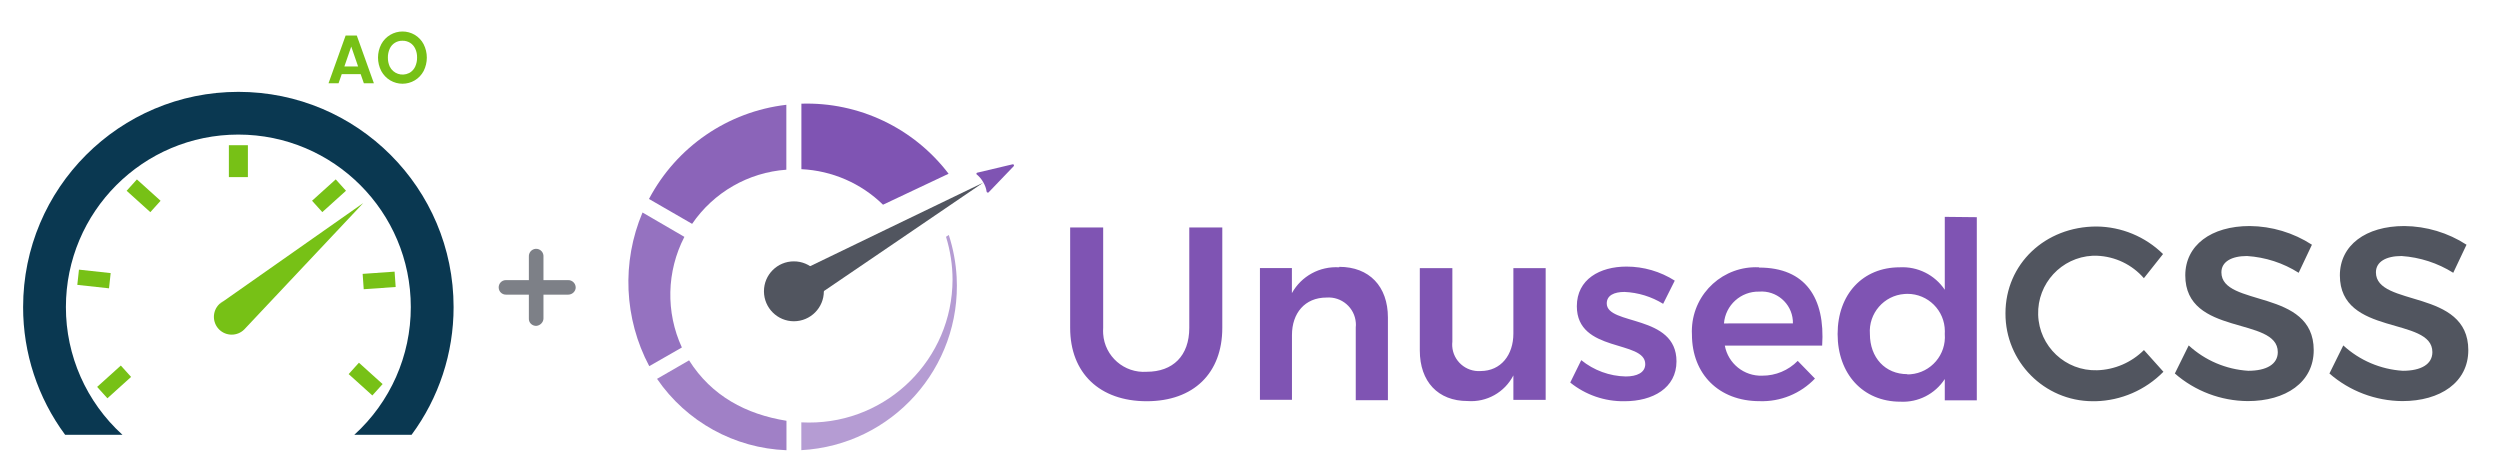
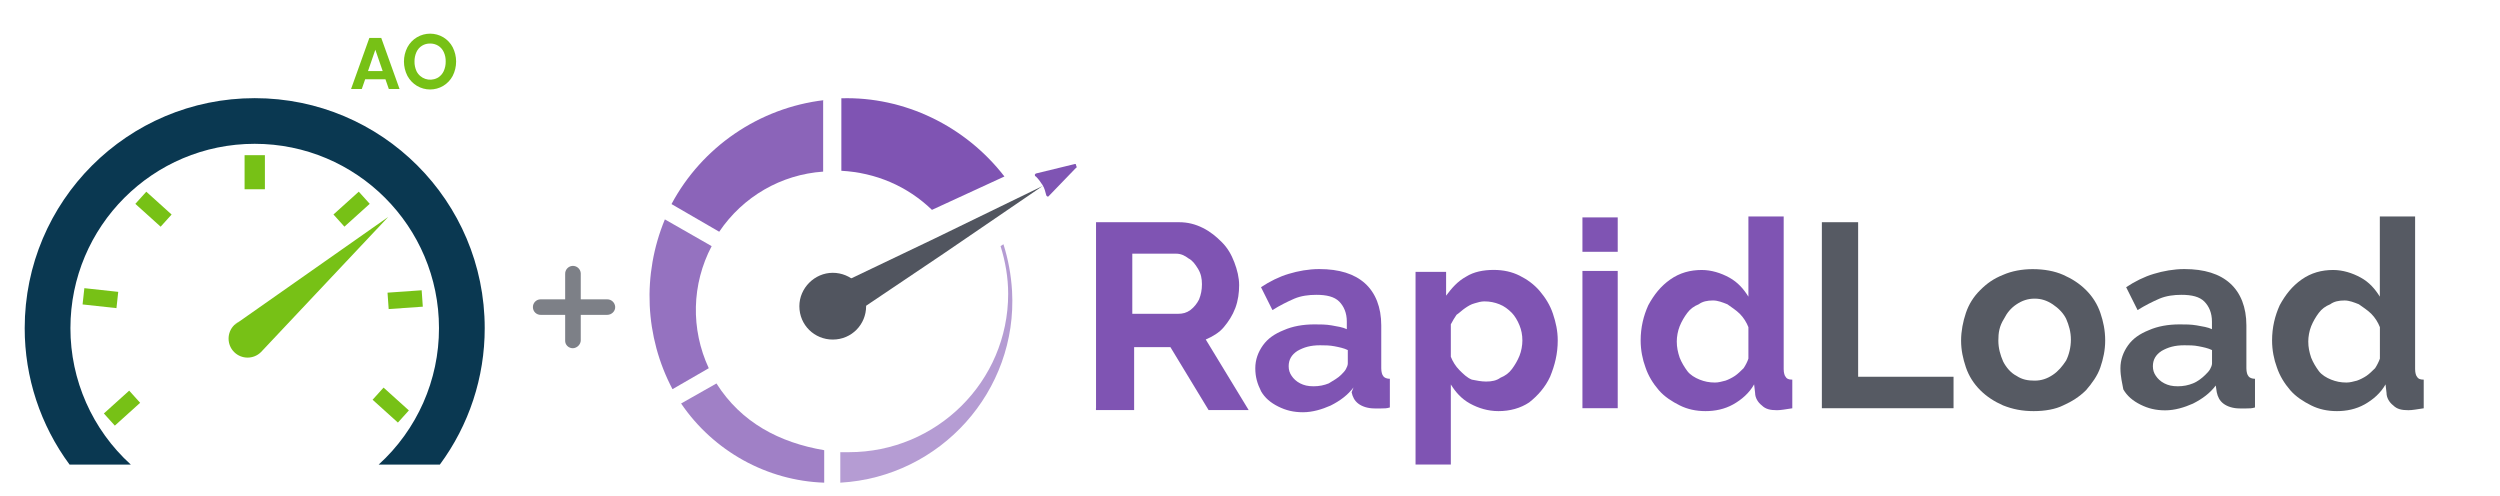
- <svg xmlns="http://www.w3.org/2000/svg" version="1.1" id="Layer_1" x="0px" y="0px" viewBox="0 0 3785.9 701.6" style="enable-background:new 0 0 3785.9 701.6;" xml:space="preserve">
+ <svg xmlns="http://www.w3.org/2000/svg" version="1.1" id="Layer_1" x="0px" y="0px" viewBox="0 0 3542.8 701.6" style="enable-background:new 0 0 3542.8 701.6;" xml:space="preserve">
  <style type="text/css">
	.st0{fill:#77C116;}
	.st1{fill:#0A3851;}
- 	.st2{fill-rule:evenodd;clip-rule:evenodd;fill:#7F54B3;}
- 	.st3{fill-rule:evenodd;clip-rule:evenodd;fill:#51555F;}
- 	.st4{fill-rule:evenodd;clip-rule:evenodd;fill:#B59CD3;}
- 	.st5{fill-rule:evenodd;clip-rule:evenodd;fill:#A080C6;}
- 	.st6{fill-rule:evenodd;clip-rule:evenodd;fill:#9572C0;}
- 	.st7{fill-rule:evenodd;clip-rule:evenodd;fill:#8B64B9;}
- 	.st8{opacity:0.75;}
- 	.st9{fill:#51555F;}
+ 	.st2{opacity:0.75;}
+ 	.st3{fill:#51555F;}
+ 	.st4{fill:#7F54B3;}
+ 	.st5{fill:#565A63;}
+ 	.st6{fill-rule:evenodd;clip-rule:evenodd;fill:#B59CD3;}
+ 	.st7{fill-rule:evenodd;clip-rule:evenodd;fill:#A080C6;}
+ 	.st8{fill-rule:evenodd;clip-rule:evenodd;fill:#9572C0;}
+ 	.st9{fill-rule:evenodd;clip-rule:evenodd;fill:#8B64B9;}
+ 	.st10{fill-rule:evenodd;clip-rule:evenodd;fill:#7F54B3;}
+ 	.st11{fill-rule:evenodd;clip-rule:evenodd;fill:#51555F;}
</style>
  <g>
-     <path class="st0" d="M546.2,112.3h-28.7l-4.8,13.8h-15.2l25.9-72.3h16.9l25.9,72.3h-15.2L546.2,112.3z M542.3,100.7l-10.4-30.2   l-10.4,30.2H542.3z" />
-     <path class="st0" d="M590.9,121.7c-5.7-3.4-10.3-8.3-13.5-14.1c-6.6-12.8-6.6-28,0-40.7c3.1-5.8,7.8-10.7,13.5-14.1   c11.5-6.8,25.8-6.8,37.3,0c5.6,3.4,10.3,8.3,13.3,14.1c6.5,12.8,6.5,27.9,0,40.7c-3.1,5.8-7.7,10.7-13.4,14.1   C616.7,128.5,602.4,128.5,590.9,121.7z M621,109.8c3.4-2.2,6.1-5.3,7.8-9c1.9-4.3,2.9-8.9,2.8-13.6c0.1-4.7-0.8-9.3-2.8-13.5   c-1.7-3.7-4.4-6.8-7.8-8.9c-3.5-2.1-7.4-3.2-11.5-3.1c-4.1-0.1-8.1,1-11.5,3.1c-3.4,2.1-6.1,5.2-7.8,8.9c-1.9,4.2-2.9,8.9-2.8,13.5   c-0.1,4.7,0.9,9.3,2.8,13.6c5.3,10.8,18.3,15.2,29.1,9.9C619.9,110.5,620.5,110.2,621,109.8z" />
+     <path class="st0" d="M546.2,112.3h-28.7l-4.8,13.8h-15.2l25.9-72.3h16.9l25.9,72.3H551L546.2,112.3z M542.3,100.7l-10.4-30.2   l-10.4,30.2H542.3z" />
+     <path class="st0" d="M590.9,121.7c-5.7-3.4-10.3-8.3-13.5-14.1c-6.6-12.8-6.6-28,0-40.7c3.1-5.8,7.8-10.7,13.5-14.1   c11.5-6.8,25.8-6.8,37.3,0c5.6,3.4,10.3,8.3,13.3,14.1c6.5,12.8,6.5,27.9,0,40.7c-3.1,5.8-7.7,10.7-13.4,14.1   C616.7,128.5,602.4,128.5,590.9,121.7z M621,109.8c3.4-2.2,6.1-5.3,7.8-9c1.9-4.3,2.9-8.9,2.8-13.6c0.1-4.7-0.8-9.3-2.8-13.5   c-1.7-3.7-4.4-6.8-7.8-8.9c-3.5-2.1-7.4-3.2-11.5-3.1c-4.1-0.1-8.1,1-11.5,3.1s-6.1,5.2-7.8,8.9c-1.9,4.2-2.9,8.9-2.8,13.5   c-0.1,4.7,0.9,9.3,2.8,13.6c5.3,10.8,18.3,15.2,29.1,9.9C619.9,110.5,620.5,110.2,621,109.8z" />
    <path class="st1" d="M686.9,465c0.1,69.6-22.2,137.4-63.6,193.4h-86.7c54.5-49.5,85.6-119.7,85.5-193.4   c0-144.3-116.9-261.2-261.2-261.2S99.8,320.8,99.8,465c-0.1,73.6,31,143.9,85.6,193.4H98.6C57.2,602.4,34.9,534.6,35,465   c0-180,145.9-325.9,326-325.9S686.9,285,686.9,465z" />
    <path class="st0" d="M550.2,307.4L369.9,498.9c-10.5,10.5-27.6,10.5-38.1,0s-10.5-27.6,0-38.1l7.6-5.4L550.2,307.4z" />
    <path class="st0" d="M339.4,455.4l-7.6,5.4C334,458.5,336.6,456.7,339.4,455.4z" />
    <rect x="346.6" y="219.9" class="st0" width="28.8" height="48.3" />
-     <rect x="549.9" y="413" transform="matrix(0.9976 -6.982913e-02 6.982913e-02 0.9976 -28.2474 41.1307)" class="st0" width="48.5" height="23.3" />
-     <rect x="130.8" y="398.3" transform="matrix(0.1082 -0.9941 0.9941 0.1082 -293.0331 518.3301)" class="st0" width="23.2" height="48.3" />
-     <rect x="148.6" y="566.7" transform="matrix(0.7426 -0.6698 0.6698 0.7426 -342.8192 264.6184)" class="st0" width="48.3" height="23.2" />
-     <rect x="542.1" y="549.9" transform="matrix(0.6698 -0.7426 0.7426 0.6698 -243.4587 600.7504)" class="st0" width="23.2" height="48.3" />
-     <rect x="205.9" y="272.3" transform="matrix(0.6698 -0.7426 0.7426 0.6698 -148.3414 259.4419)" class="st0" width="23.2" height="48.3" />
-     <rect x="474.1" y="284.8" transform="matrix(0.7426 -0.6698 0.6698 0.7426 -70.2803 410.0471)" class="st0" width="48.3" height="23.2" />
+     <rect x="549.9" y="413" transform="matrix(0.9976 -6.982627e-02 6.982627e-02 0.9976 -28.2516 41.1292)" class="st0" width="48.5" height="23.3" />
+     <rect x="130.7" y="398.3" transform="matrix(0.1082 -0.9941 0.9941 0.1082 -293.0676 518.2621)" class="st0" width="23.2" height="48.3" />
+     <rect x="148.7" y="566.8" transform="matrix(0.7426 -0.6698 0.6698 0.7426 -342.8791 264.6308)" class="st0" width="48.3" height="23.2" />
+     <rect x="542.1" y="549.9" transform="matrix(0.6698 -0.7426 0.7426 0.6698 -243.4395 600.7343)" class="st0" width="23.2" height="48.3" />
+     <rect x="205.9" y="272.3" transform="matrix(0.6698 -0.7426 0.7426 0.6698 -148.3434 259.4057)" class="st0" width="23.2" height="48.3" />
+     <rect x="474.1" y="284.8" transform="matrix(0.7426 -0.6698 0.6698 0.7426 -70.2721 410.0222)" class="st0" width="48.3" height="23.2" />
  </g>
-   <path class="st2" d="M1670.6,496.5v-152h-50v152c0,68.6,44.8,111.1,115.9,111.1S1851,565.1,1851,496.5v-152h-50v152  c0,42.5-24.9,66.5-64.5,66.5c-34,2.4-63.6-23.3-65.9-57.3C1670.4,502.6,1670.4,499.6,1670.6,496.5L1670.6,496.5z M2028.1,404.8  c-29.5-1.9-57.4,13.3-71.7,39.1v-38H1908v199.5h48.5v-98.1c0-32.9,19.4-56.7,52.3-56.7c22.8-1.7,42.7,15.3,44.4,38.1  c0.2,2.3,0.2,4.6-0.1,6.9v110.4h48.7V480.9c0-47.3-28.3-76.8-73.7-76.8L2028.1,404.8z M2291.8,406v99.2c0,32-18.6,56.7-49.9,56.7  c-22.2,1.4-41.3-15.5-42.7-37.6c0,0,0,0,0,0c-0.1-2.3-0.1-4.7,0.2-7V406h-49.3v124.8c0,47,27.5,76.5,72.3,76.5  c28.9,2.2,56.2-13.1,69.4-38.8v37h48.9V406L2291.8,406z M2518.6,460.1l17.6-35.1c-21.9-13.9-47.2-21.3-73.1-21.3  c-40.2,0-75.2,19.1-75.2,60.1c0,70.8,103.6,50.7,103.6,87.6c0,13-12.8,18.7-29.5,18.7c-24.6-0.5-48.3-9.2-67.4-24.7l-16.7,33.9  c23.3,18.8,52.4,28.8,82.3,28.3c42.5,0,78.6-19.8,78.6-60.4c0-71.6-105.6-54.1-105.6-87.7c0-12.2,11.2-17.4,26.9-17.4  C2480.8,443,2500.9,449.2,2518.6,460.1L2518.6,460.1z M2663.7,404.8c-53.4-2.6-98.8,38.5-101.5,91.9c-0.2,3.3-0.2,6.5,0,9.8  c0,59.9,40.7,101,102.4,101c31.6,1.1,62.1-11.4,83.9-34.2l-26.1-26.8c-14.1,14.4-33.5,22.5-53.7,22.4c-27.6,1-51.7-18.4-56.7-45.5  h147.4c4.8-72.4-25.4-118.2-95.4-118.2L2663.7,404.8z M2610.7,489.8c2.2-27.7,25.6-48.8,53.3-48.2c26.1-2,49,17.5,51,43.6  c0.1,1.5,0.2,3,0.1,4.5L2610.7,489.8z M2945.1,328.4v110.4c-15.2-22.6-41.1-35.5-68.3-34c-55.8,0-94,40.7-94,101  s38.2,102.5,95.1,102.5c26.9,1.4,52.5-11.7,67.2-34.3v32.2h48.5V328.9L2945.1,328.4z M2888.4,566.6c-33.6,0-56.7-25.1-56.7-60.8  c-2.3-31.2,21.2-58.4,52.4-60.6c1.4-0.1,2.8-0.2,4.3-0.2c31.3-0.1,56.7,25.2,56.8,56.5c0,0,0,0,0,0c0,1.4,0,2.8-0.1,4.3  c2.5,31.2-20.8,58.5-52,61c-1.6,0.1-3.1,0.2-4.7,0.2L2888.4,566.6z" />
-   <path class="st3" d="M3246.6,421.3l29-36.6c-26.9-26.4-62.9-41.3-100.6-41.7c-77.9,0-138,56.7-138,131.5  c-0.3,73.2,58.7,132.8,131.9,133.1c0,0,0.1,0,0.1,0c1.4,0,2.9,0,4.3,0c38.8-0.9,75.7-16.9,102.9-44.6l-29.5-32.9  c-18.9,18.8-44.2,29.8-70.9,30.6c-47.9,1.5-87.9-36.2-89.3-84.1c-1.4-47.2,35.2-86.9,82.3-89.3c2.3-0.1,4.7-0.1,7,0  C3203.1,388.4,3228.8,400.7,3246.6,421.3L3246.6,421.3z M3481,413.1l20.1-42.5c-28.1-18.2-60.8-28-94.2-28.3  c-58.5,0-97.6,29.2-97.6,74.7c0,92.8,140.1,61.8,140.1,116.2c0,18.3-16.9,28.3-44.8,28.3c-33.6-2.1-65.4-15.7-90.1-38.4l-21,42.5  c30.6,26.7,69.8,41.5,110.4,41.8c57.4,0,99.9-28.3,99.9-77.2c0-93.6-139.8-64.8-139.8-117.8c0-16,15.3-24.7,38.8-24.7  C3430.6,389.5,3457.5,398.2,3481,413.1z M3715.1,413.1l20.1-42.5c-28.1-18.2-60.8-28-94.2-28.3c-58.5,0-97.6,29.2-97.6,74.7  c0,92.8,140.1,61.8,140.1,116.2c0,18.3-16.9,28.3-44.8,28.3c-33.6-2.1-65.4-15.7-90.1-38.4l-21,42.5c30.6,26.7,69.8,41.5,110.4,41.8  c57.4,0,99.9-28.3,99.9-77.2c0-93.5-139.9-64.8-139.9-117.8c0-16,15.3-24.7,38.8-24.7C3664.6,389.6,3691.5,398.3,3715.1,413.1  L3715.1,413.1z" />
-   <path class="st4" d="M1213.5,681.7c137.4-7.5,242.7-124.9,235.2-262.3c-1.2-21.6-5.2-43-11.9-63.6l-4.2,2.8c6.5,21,9.9,43,9.9,65  c-0.4,119.8-97.8,216.6-217.6,216.3c-3.8,0-7.6-0.1-11.4-0.3V681.7z" />
-   <path class="st5" d="M995,573.7c44.5,65,117.2,105.1,196,108.1v-44.6c-61.1-9.8-113.4-37.5-147.5-91.5L995,573.7z" />
-   <path class="st6" d="M973,321.8c-31.8,75.1-28,160.6,10.2,232.7l49.4-28.3c-24.6-53.4-23.2-115.2,3.8-167.5L973,321.8z" />
-   <path class="st7" d="M1190.8,158.7c-88.6,10.3-166.4,63.7-208,142.6l65.3,37.7c32.6-47.7,85.1-77.9,142.7-82L1190.8,158.7z" />
-   <path class="st2" d="M1436.5,263.1c-52.8-69.3-135.8-108.8-222.9-106.1v99.2c46.4,2.2,90.4,21.3,123.6,53.8L1436.5,263.1z" />
-   <path class="st3" d="M1202.1,395.8c25-0.1,45.4,20.2,45.5,45.2c0.1,25-20.2,45.4-45.2,45.5c-25,0.1-45.4-20.2-45.5-45.2c0,0,0,0,0,0  V441C1156.9,416,1177.2,395.8,1202.1,395.8L1202.1,395.8z" />
-   <polygon class="st3" points="1488.9,276.6 1353.8,368.6 1218.7,460.5 1206.7,439.6 1194.6,418.7 1341.7,347.6 " />
-   <path class="st2" d="M1535,251.8l-38.1,39.7c-0.5,0.3-1.2,0.3-1.7,0c-0.6-0.2-1-0.7-1.1-1.3c-0.7-5-2.5-9.8-5.1-14.2  c-2.4-4.4-5.7-8.3-9.5-11.5c-0.8-0.4-1.1-1.3-0.8-2.1c0.2-0.3,0.4-0.6,0.8-0.8l54-12.8c0.7-0.1,1.4,0.1,1.8,0.7  C1535.7,250.4,1535.6,251.3,1535,251.8z" />
-   <g class="st8">
-     <path class="st9" d="M811.9,493.5c-6.3,0-11.3-5-11-11l0,0v-94c-0.3-6.1,4.3-11.3,10.4-11.7c6.1-0.3,11.3,4.3,11.7,10.4v95.2   C822.9,488.1,817.9,493.2,811.9,493.5z" />
-     <path class="st9" d="M860.4,446.2h-93.9c-6.1,0.2-11.2-4.6-11.3-10.7c-0.2-6.1,4.6-11.2,10.7-11.3h94.5c6.1-0.1,11.1,4.7,11.4,10.7   C872.1,440.9,866.8,446.2,860.4,446.2L860.4,446.2z" />
+   <g class="st2">
+     <path class="st3" d="M811.9,493.5c-6.3,0-11.3-5-11-11l0,0v-94c-0.3-6.1,4.3-11.3,10.4-11.7c6.1-0.3,11.3,4.3,11.7,10.4v95.2   C822.9,488.1,817.9,493.2,811.9,493.5z" />
+     <path class="st3" d="M860.4,446.2h-93.9c-6.1,0.2-11.2-4.6-11.3-10.7c-0.2-6.1,4.6-11.2,10.7-11.3h94.5c6.1-0.1,11.1,4.7,11.4,10.7   C872.1,440.9,866.8,446.2,860.4,446.2L860.4,446.2z" />
+   </g>
+   <g>
+     <path class="st4" d="M1553.2,578.5V314.9h117.6c12.2,0,23,2.7,33.8,8.1s18.9,12.2,27,20.3c8.1,8.1,13.5,17.6,17.6,28.4   c4.1,10.8,6.8,21.6,6.8,32.4s-1.4,21.6-5.4,32.4c-4.1,10.8-9.5,18.9-16.2,27s-16.2,13.5-25.7,17.6l60.8,100h-56.8l-54.1-89.2h-51.4   v89.2h-54.1V578.5z M1604.5,444.7h64.9c6.8,0,12.2-1.4,17.6-5.4c5.4-4.1,9.5-9.5,12.2-14.9c2.7-6.8,4.1-13.5,4.1-21.6   s-1.4-14.9-5.4-21.6c-4.1-6.8-8.1-12.2-13.5-14.9c-5.4-4.1-10.8-6.8-17.6-6.8h-62.2V444.7z" />
+     <path class="st4" d="M1778.9,521.8c0-12.2,4.1-23,10.8-32.4c6.8-9.5,16.2-16.2,29.7-21.6c12.2-5.4,27-8.1,43.3-8.1   c8.1,0,16.2,0,24.3,1.4c8.1,1.4,16.2,2.7,21.6,5.4v-10.8c0-12.2-4.1-21.6-10.8-28.4c-6.8-6.8-17.6-9.5-32.4-9.5   c-10.8,0-21.6,1.4-31.1,5.4c-9.5,4.1-20.3,9.5-31.1,16.2l-16.2-32.4c12.2-8.1,25.7-14.9,39.2-18.9c13.5-4.1,28.4-6.8,43.3-6.8   c28.4,0,50,6.8,64.9,20.3c14.9,13.5,23,33.8,23,59.5v60.8c0,5.4,1.4,9.5,2.7,10.8c1.4,2.7,5.4,4.1,9.5,4.1v40.6   c-4.1,1.4-8.1,1.4-12.2,1.4s-6.8,0-9.5,0c-9.5,0-17.6-2.7-23-6.8c-5.4-4.1-8.1-9.5-9.5-16.2l2.7-6.8c-8.1,10.8-18.9,18.9-32.4,25.7   c-12.2,5.4-25.7,9.5-39.2,9.5s-24.3-2.7-35.1-8.1c-10.8-5.4-18.9-12.2-24.3-21.6C1781.6,543.4,1778.9,533.9,1778.9,521.8z    M1900.5,531.2c2.7-2.7,5.4-5.4,6.8-8.1s2.7-5.4,2.7-8.1v-18.9c-5.4-2.7-12.2-4.1-18.9-5.4s-13.5-1.4-20.3-1.4   c-13.5,0-23,2.7-32.4,8.1c-8.1,5.4-12.2,12.2-12.2,21.6c0,5.4,1.4,9.5,4.1,13.5c2.7,4.1,6.8,8.1,12.2,10.8   c5.4,2.7,10.8,4.1,18.9,4.1c8.1,0,14.9-1.4,21.6-4.1C1889.7,539.3,1896.5,535.3,1900.5,531.2z" />
+     <path class="st4" d="M2123.6,582.6c-14.9,0-28.4-4.1-40.6-10.8c-12.2-6.8-20.3-16.2-27-27v113.5h-50v-273h43.3V419   c8.1-10.8,16.2-20.3,28.4-27c10.8-6.8,24.3-9.5,39.2-9.5c13.5,0,25.7,2.7,36.5,8.1c10.8,5.4,20.3,12.2,28.4,21.6   c8.1,9.5,14.9,20.3,18.9,32.4c4.1,12.2,6.8,24.3,6.8,37.8c0,18.9-4.1,35.1-10.8,51.4c-6.8,14.9-17.6,27-29.7,36.5   C2154.7,578.5,2139.8,582.6,2123.6,582.6z M2106,540.7c8.1,0,14.9-1.4,20.3-5.4c6.8-2.7,12.2-6.8,16.2-12.2   c4.1-5.4,8.1-12.2,10.8-18.9s4.1-14.9,4.1-21.6c0-8.1-1.4-14.9-4.1-21.6c-2.7-6.8-6.8-13.5-10.8-17.6c-5.4-5.4-10.8-9.5-17.6-12.2   c-6.8-2.7-13.5-4.1-21.6-4.1c-4.1,0-9.5,1.4-13.5,2.7c-5.4,1.4-9.5,4.1-13.5,6.8c-4.1,2.7-8.1,6.8-12.2,9.5   c-2.7,4.1-5.4,8.1-8.1,13.5v46c2.7,6.8,6.8,13.5,12.2,18.9c5.4,5.4,10.8,10.8,17.6,13.5C2092.5,539.3,2099.2,540.7,2106,540.7z" />
+     <path class="st4" d="M2242.5,356.8v-48.7h50v48.7H2242.5z M2242.5,578.5V383.9h50v194.6C2292.5,578.5,2242.5,578.5,2242.5,578.5z" />
+     <path class="st4" d="M2325,482.6c0-18.9,4.1-35.1,10.8-50c8.1-14.9,17.6-27,31.1-36.5s28.4-13.5,44.6-13.5c13.5,0,27,4.1,39.2,10.8   c12.2,6.8,20.3,16.2,27,27V306.8h50v216.3c0,5.4,1.4,9.5,2.7,10.8c1.4,2.7,4.1,4.1,9.5,4.1v40.6c-9.5,1.4-16.2,2.7-21.6,2.7   c-9.5,0-16.2-1.4-21.6-6.8c-5.4-4.1-9.5-10.8-9.5-17.6l-1.4-12.2c-6.8,12.2-17.6,21.6-29.7,28.4c-12.2,6.8-25.7,9.5-39.2,9.5   s-25.7-2.7-36.5-8.1c-10.8-5.4-21.6-12.2-29.7-21.6s-14.9-20.3-18.9-32.4C2327.7,509.6,2325,496.1,2325,482.6z M2477.7,508.2v-44.6   c-2.7-6.8-6.8-13.5-12.2-18.9c-5.4-5.4-12.2-9.5-17.6-13.5c-6.8-2.7-13.5-5.4-20.3-5.4c-8.1,0-14.9,1.4-20.3,5.4   c-6.8,2.7-12.2,6.8-16.2,12.2c-4.1,5.4-8.1,12.2-10.8,18.9c-2.7,6.8-4.1,14.9-4.1,21.6c0,8.1,1.4,14.9,4.1,23   c2.7,6.8,6.8,13.5,10.8,18.9s10.8,9.5,17.6,12.2c6.8,2.7,13.5,4.1,21.6,4.1c5.4,0,9.5-1.4,14.9-2.7c4.1-1.4,9.5-4.1,13.5-6.8   s8.1-6.8,12.2-10.8C2473.7,517.7,2476.4,512.3,2477.7,508.2z" />
+     <path class="st5" d="M2581.8,578.5V314.9h51.4v219h135.2v44.6H2581.8z" />
+     <path class="st5" d="M2881.9,582.6c-16.2,0-29.7-2.7-43.3-8.1c-12.2-5.4-23-12.2-32.4-21.6s-16.2-20.3-20.3-32.4   c-4.1-12.2-6.8-24.3-6.8-37.8c0-13.5,2.7-27,6.8-39.2s10.8-23,20.3-32.4c9.5-9.5,18.9-16.2,32.4-21.6c12.2-5.4,27-8.1,41.9-8.1   c16.2,0,31.1,2.7,43.3,8.1c12.2,5.4,23,12.2,32.4,21.6s16.2,20.3,20.3,32.4s6.8,24.3,6.8,39.2c0,13.5-2.7,25.7-6.8,37.8   c-4.1,12.2-12.2,23-20.3,32.4c-9.5,9.5-20.3,16.2-32.4,21.6C2913,579.9,2898.1,582.6,2881.9,582.6z M2831.9,482.6   c0,10.8,2.7,20.3,6.8,29.7c4.1,8.1,10.8,16.2,18.9,20.3c8.1,5.4,16.2,6.8,25.7,6.8s17.6-2.7,25.7-8.1c8.1-5.4,13.5-12.2,18.9-20.3   c4.1-8.1,6.8-18.9,6.8-29.7s-2.7-20.3-6.8-29.7c-4.1-8.1-10.8-14.9-18.9-20.3c-8.1-5.4-16.2-8.1-25.7-8.1s-17.6,2.7-25.7,8.1   c-8.1,5.4-13.5,12.2-17.6,20.3C2833.2,462.3,2831.9,471.7,2831.9,482.6z" />
+     <path class="st5" d="M3004.9,521.8c0-12.2,4.1-23,10.8-32.4c6.8-9.5,16.2-16.2,29.7-21.6c12.2-5.4,27-8.1,43.3-8.1   c8.1,0,16.2,0,24.3,1.4s16.2,2.7,21.6,5.4v-10.8c0-12.2-4.1-21.6-10.8-28.4c-6.8-6.8-17.6-9.5-32.4-9.5c-10.8,0-21.6,1.4-31.1,5.4   c-9.5,4.1-20.3,9.5-31.1,16.2l-16.2-32.4c12.2-8.1,25.7-14.9,39.2-18.9c13.5-4.1,28.4-6.8,43.3-6.8c28.4,0,50,6.8,64.9,20.3   c14.9,13.5,23,33.8,23,59.5v60.8c0,5.4,1.4,9.5,2.7,10.8c1.4,2.7,5.4,4.1,9.5,4.1v40.6c-4.1,1.4-8.1,1.4-12.2,1.4s-6.8,0-9.5,0   c-9.5,0-17.6-2.7-23-6.8c-5.4-4.1-8.1-9.5-9.5-16.2l-1.4-9.5c-8.1,10.8-18.9,18.9-32.4,25.7c-12.2,5.4-25.7,9.5-39.2,9.5   c-13.5,0-24.3-2.7-35.1-8.1c-10.8-5.4-18.9-12.2-24.3-21.6C3007.6,543.4,3004.9,533.9,3004.9,521.8z M3125.2,531.2   c2.7-2.7,5.4-5.4,6.8-8.1s2.7-5.4,2.7-8.1v-18.9c-5.4-2.7-12.2-4.1-18.9-5.4c-6.8-1.4-13.5-1.4-20.3-1.4c-13.5,0-23,2.7-32.4,8.1   c-8.1,5.4-12.2,12.2-12.2,21.6c0,5.4,1.4,9.5,4.1,13.5c2.7,4.1,6.8,8.1,12.2,10.8c5.4,2.7,10.8,4.1,18.9,4.1   c8.1,0,14.9-1.4,21.6-4.1C3114.4,540.7,3121.1,535.3,3125.2,531.2z" />
+     <path class="st5" d="M3219.8,482.6c0-18.9,4.1-35.1,10.8-50c8.1-14.9,17.6-27,31.1-36.5c13.5-9.5,28.4-13.5,44.6-13.5   c13.5,0,27,4.1,39.2,10.8s20.3,16.2,27,27V306.8h50v216.3c0,5.4,1.4,9.5,2.7,10.8c1.4,2.7,4.1,4.1,9.5,4.1v40.6   c-9.5,1.4-16.2,2.7-21.6,2.7c-9.5,0-16.2-1.4-21.6-6.8c-5.4-4.1-9.5-10.8-9.5-17.6l-1.4-12.2c-6.8,12.2-17.6,21.6-29.7,28.4   c-12.2,6.8-25.7,9.5-39.2,9.5c-13.5,0-25.7-2.7-36.5-8.1c-10.8-5.4-21.6-12.2-29.7-21.6s-14.9-20.3-18.9-32.4   C3222.5,509.6,3219.8,496.1,3219.8,482.6z M3372.6,508.2v-44.6c-2.7-6.8-6.8-13.5-12.2-18.9c-5.4-5.4-12.2-9.5-17.6-13.5   c-6.8-2.7-13.5-5.4-20.3-5.4c-8.1,0-14.9,1.4-20.3,5.4c-6.8,2.7-12.2,6.8-16.2,12.2c-4.1,5.4-8.1,12.2-10.8,18.9   c-2.7,6.8-4.1,14.9-4.1,21.6c0,8.1,1.4,14.9,4.1,23c2.7,6.8,6.8,13.5,10.8,18.9s10.8,9.5,17.6,12.2s13.5,4.1,21.6,4.1   c5.4,0,9.5-1.4,14.9-2.7c4.1-1.4,9.5-4.1,13.5-6.8s8.1-6.8,12.2-10.8C3368.5,517.7,3371.2,512.3,3372.6,508.2z" />
+   </g>
+   <g>
+     <path class="st6" d="M1190.9,684c141.9-8.1,251.4-129.8,243.3-271.7c-1.4-23-5.4-44.6-12.2-66.2l-4.1,2.7   c6.8,21.6,10.8,44.6,10.8,67.6c0,124.4-101.4,224.4-225.7,224.4c-4.1,0-8.1,0-12.2,0V684z" />
+     <path class="st7" d="M965.2,571.8c46,67.6,121.7,109.5,202.8,112.2v-46c-63.5-10.8-117.6-39.2-152.7-94.6L965.2,571.8z" />
+     <path class="st8" d="M942.2,310.9c-32.4,78.4-28.4,166.3,10.8,240.6l51.4-29.7c-25.7-55.4-24.3-119,4.1-173L942.2,310.9z" />
+     <path class="st9" d="M1167.9,141.9c-91.9,10.8-173,66.2-216.3,147.3l67.6,39.2c33.8-50,87.9-81.1,147.3-85.2V141.9H1167.9z" />
+     <path class="st10" d="M1423.4,250.1c-55.4-71.6-141.9-113.5-231.1-110.8V242c48.7,2.7,93.3,21.6,128.4,55.4L1423.4,250.1z" />
+     <path class="st11" d="M1180.1,386.6c25.7,0,47.3,20.3,47.3,47.3c0,25.7-20.3,47.3-47.3,47.3c-25.7,0-47.3-20.3-47.3-47.3l0,0   C1132.8,408.2,1154.4,386.6,1180.1,386.6L1180.1,386.6z" />
+     <polygon class="st11" points="1477.5,263.6 1336.9,359.6 1196.3,454.2 1184.1,432.5 1172,410.9 1324.7,337.9  " />
+     <path class="st10" d="M1524.8,237.9l-39.2,40.6h-1.4l-1.4-1.4c-1.4-5.4-2.7-10.8-5.4-14.9c-2.7-4.1-5.4-8.1-9.5-12.2   c-1.4,0-1.4-1.4-1.4-2.7c0,0,0,0,1.4-1.4l55.4-13.5c1.4,0,1.4,0,1.4,1.4C1526.1,236.5,1526.1,237.9,1524.8,237.9z" />
  </g>
</svg>
